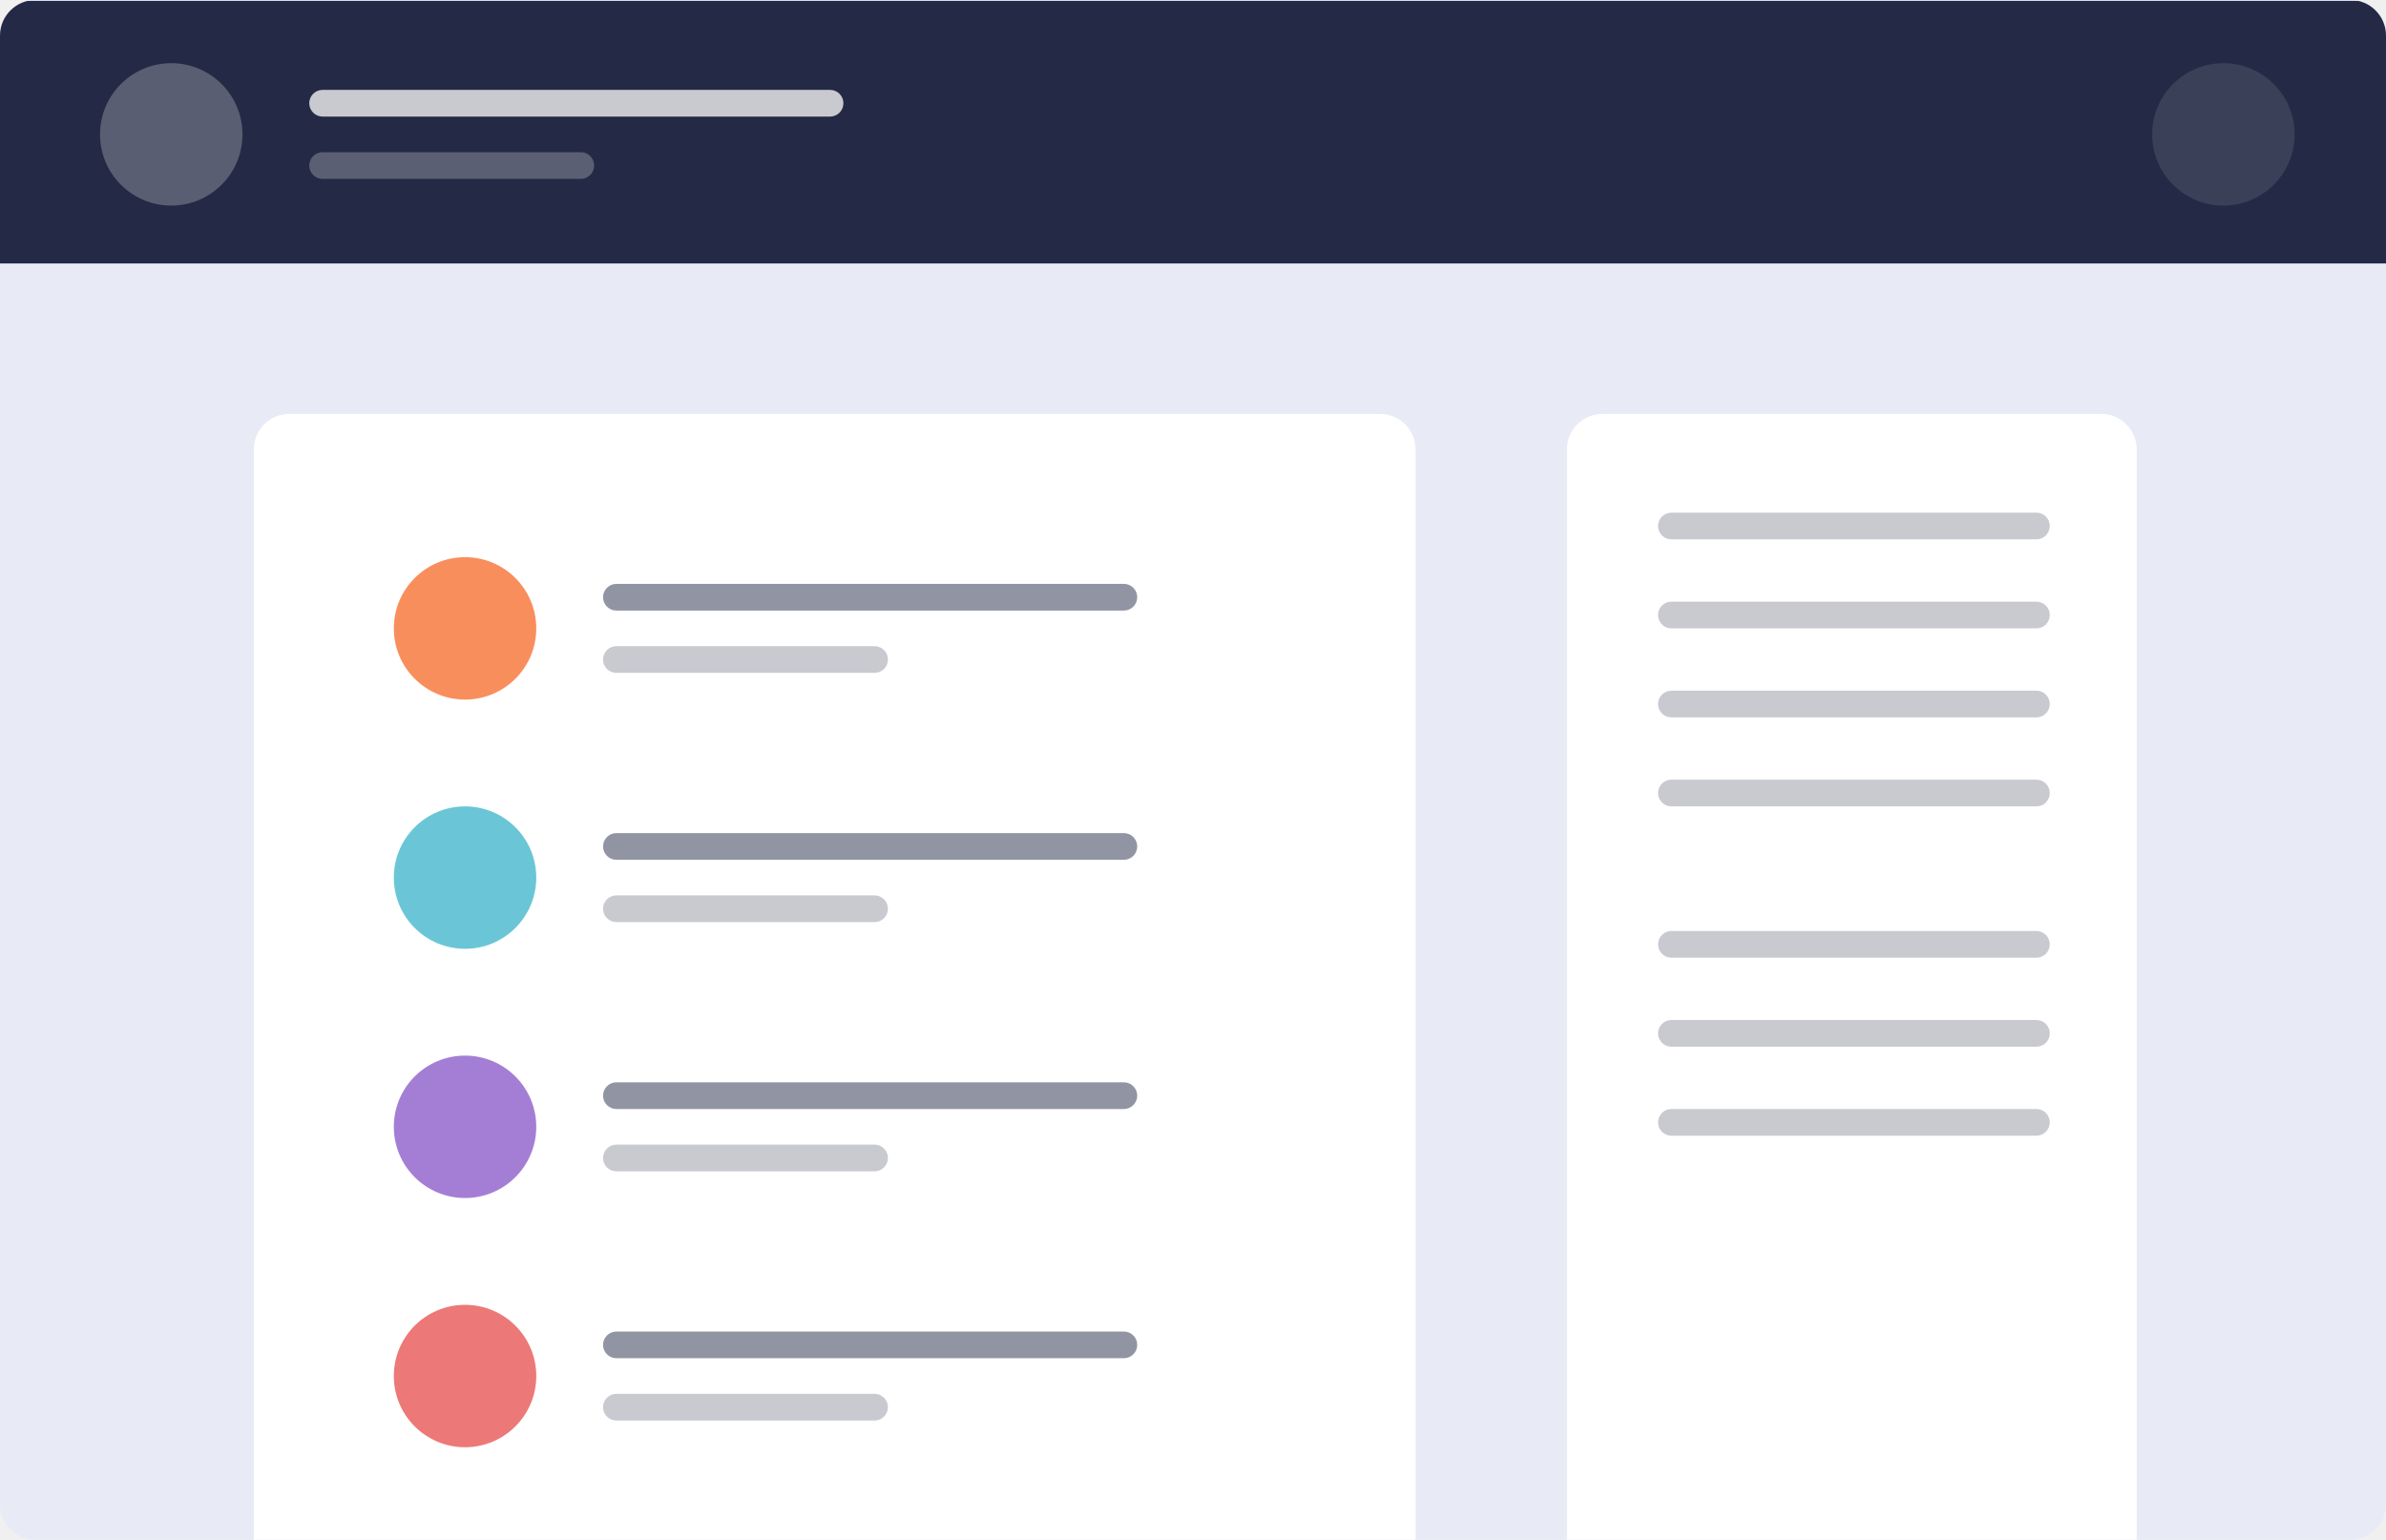
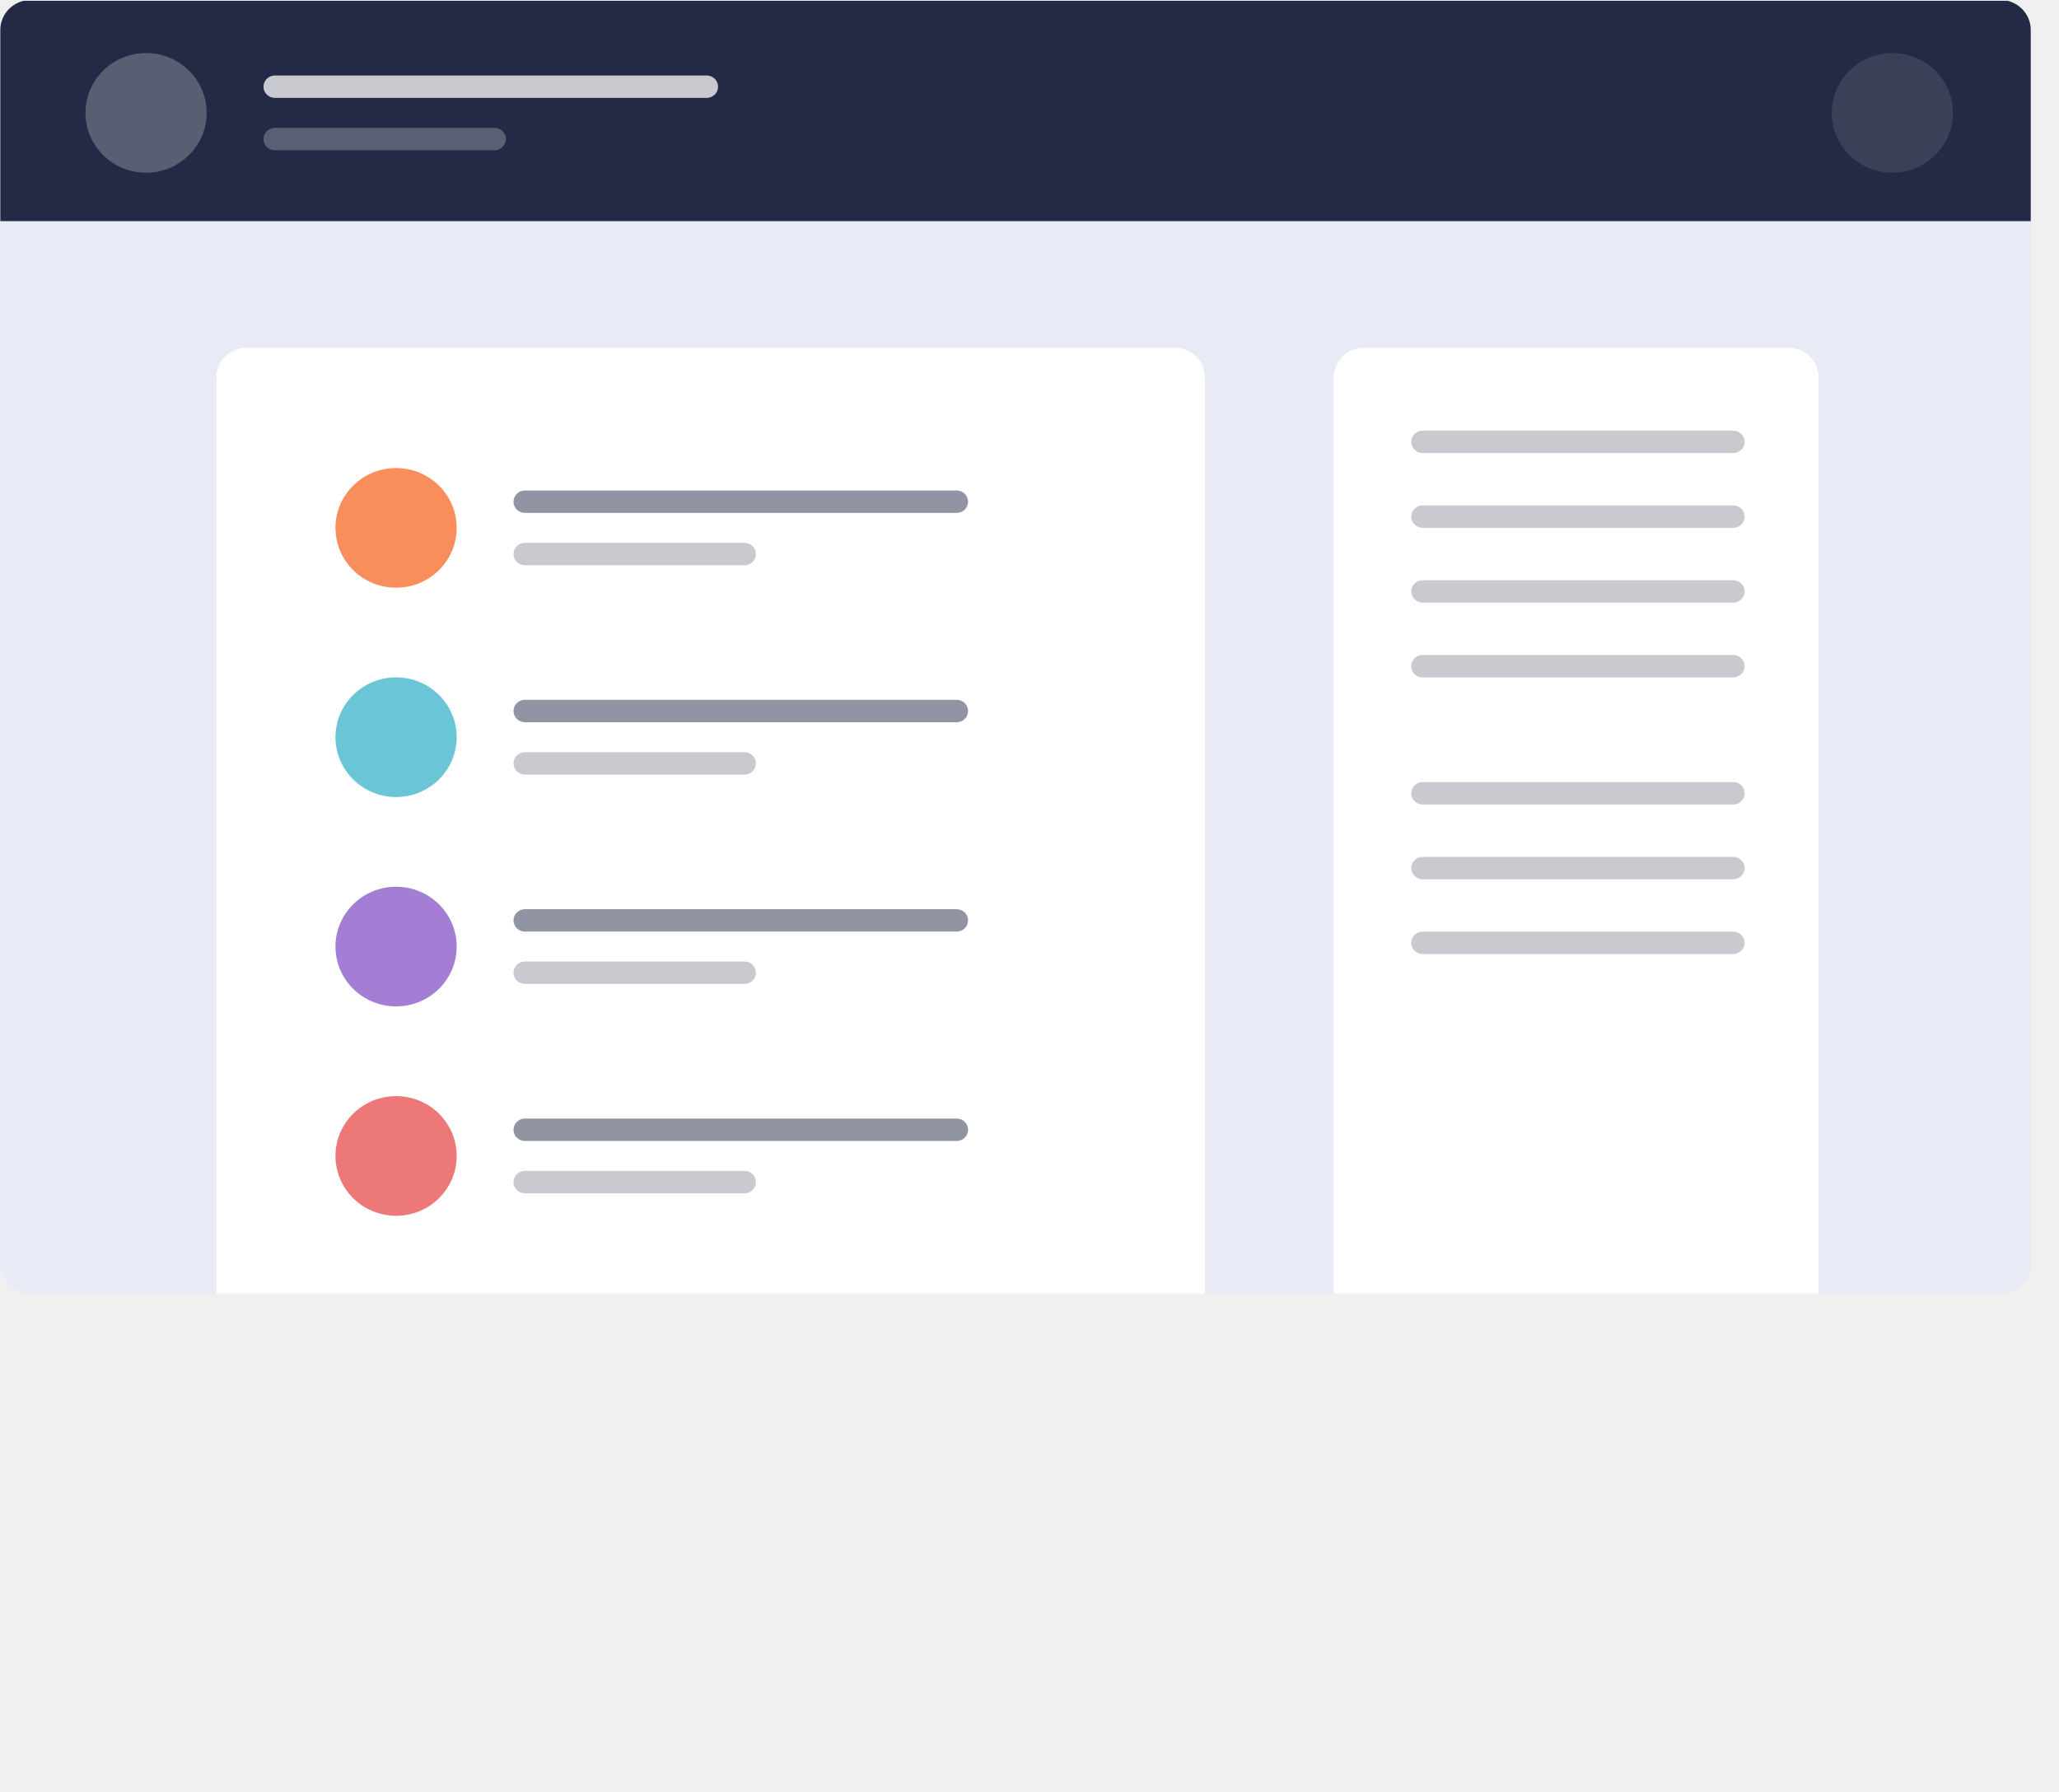
- <svg xmlns="http://www.w3.org/2000/svg" xmlns:xlink="http://www.w3.org/1999/xlink" width="536" height="346">
-   <defs>
-     <rect id="a" width="536" height="346" rx="8" />
-   </defs>
-   <g fill="none" fill-rule="evenodd">
-     <mask id="b" fill="#fff">
-       <use xlink:href="#a" />
+ <svg xmlns="http://www.w3.org/2000/svg" version="1.1" id="Calque_1" x="0px" y="0px" viewBox="0 0 478 416" style="enable-background:new 0 0 478 416;" xml:space="preserve">
+   <style type="text/css">
+ 	.st0{fill:#E8EAF6;}
+ 	.st1{filter:url(#Adobe_OpacityMaskFilter);}
+ 	.st2{fill-rule:evenodd;clip-rule:evenodd;fill:#FFFFFF;}
+ 	.st3{mask:url(#b_1_);}
+ 	.st4{fill-rule:evenodd;clip-rule:evenodd;fill:#242A45;}
+ 	.st5{opacity:0.245;fill-rule:evenodd;clip-rule:evenodd;fill:#FFFFFF;enable-background:new    ;}
+ 	.st6{opacity:0.104;fill-rule:evenodd;clip-rule:evenodd;fill:#FFFFFF;enable-background:new    ;}
+ 	.st7{opacity:0.75;fill-rule:evenodd;clip-rule:evenodd;fill:#FFFFFF;enable-background:new    ;}
+ 	.st8{opacity:0.25;fill-rule:evenodd;clip-rule:evenodd;fill:#FFFFFF;enable-background:new    ;}
+ 	.st9{filter:url(#Adobe_OpacityMaskFilter_1_);}
+ 	.st10{mask:url(#b_2_);}
+ 	.st11{opacity:0.5;fill-rule:evenodd;clip-rule:evenodd;fill:#242A45;enable-background:new    ;}
+ 	.st12{fill-rule:evenodd;clip-rule:evenodd;fill:#F98E5D;}
+ 	.st13{opacity:0.25;fill-rule:evenodd;clip-rule:evenodd;fill:#242A45;enable-background:new    ;}
+ 	.st14{fill-rule:evenodd;clip-rule:evenodd;fill:#6AC6D6;}
+ 	.st15{fill-rule:evenodd;clip-rule:evenodd;fill:#A47ED4;}
+ 	.st16{fill-rule:evenodd;clip-rule:evenodd;fill:#EC7878;}
+ </style>
+   <g>
+     <g>
+       <path class="st0" d="M7.11,0H464.4c3.89,0,7.04,3.11,7.04,6.94v286.43c0,3.83-3.15,6.94-7.04,6.94H7.11    c-3.89,0-7.04-3.11-7.04-6.94V6.94C0.08,3.11,3.23,0,7.11,0z" />
+     </g>
+     <defs>
+       <filter id="Adobe_OpacityMaskFilter" filterUnits="userSpaceOnUse" x="-3.03" y="0.17" width="481.03" height="51.21">
+         <feColorMatrix type="matrix" values="1 0 0 0 0  0 1 0 0 0  0 0 1 0 0  0 0 0 1 0" />
+       </filter>
+     </defs>
+     <mask maskUnits="userSpaceOnUse" x="-3.03" y="0.17" width="481.03" height="51.21" id="b_1_">
+       <g class="st1">
+         <path id="a_1_" class="st2" d="M7.11,0H464.4c3.89,0,7.04,3.11,7.04,6.94v286.43c0,3.83-3.15,6.94-7.04,6.94H7.11     c-3.89,0-7.04-3.11-7.04-6.94V6.94C0.08,3.11,3.23,0,7.11,0z" />
+       </g>
    </mask>
-     <use fill="#E8EAF6" fill-rule="nonzero" xlink:href="#a" />
-     <g mask="url(#b)">
-       <path fill="#242A45" d="M-3.53.197h547v59h-547z" />
-       <g transform="translate(22.47 14.197)" fill="#FFF">
-         <circle cx="16" cy="16" r="16" opacity=".245" />
-         <circle cx="477" cy="16" r="16" opacity=".104" />
+     <g class="st3">
+       <path class="st4" d="M-3.03,0.17H478v51.21H-3.03L-3.03,0.17z" />
+       <g transform="translate(22.47 14.197)">
+         <ellipse class="st5" cx="11.44" cy="12.01" rx="14.07" ry="13.89" />
+         <ellipse class="st6" cx="416.84" cy="12.01" rx="14.07" ry="13.89" />
        <g transform="translate(47 6)">
-           <rect width="120" height="6" opacity=".75" rx="3" />
-           <rect width="64" height="6" y="14" opacity=".25" rx="3" />
+           <path class="st7" d="M-5.66-2.67H94.59c1.46,0,2.64,1.17,2.64,2.6l0,0c0,1.44-1.18,2.6-2.64,2.6H-5.66      c-1.46,0-2.64-1.17-2.64-2.6l0,0C-8.3-1.5-7.12-2.67-5.66-2.67z" />
+           <path class="st8" d="M-5.66,9.48h51c1.46,0,2.64,1.17,2.64,2.6l0,0c0,1.44-1.18,2.6-2.64,2.6h-51c-1.46,0-2.64-1.17-2.64-2.6      l0,0C-8.3,10.65-7.12,9.48-5.66,9.48z" />
        </g>
      </g>
    </g>
-     <g mask="url(#b)">
+     <defs>
+       <filter id="Adobe_OpacityMaskFilter_1_" filterUnits="userSpaceOnUse" x="50.2" y="80.72" width="371.98" height="274.28">
+         <feColorMatrix type="matrix" values="1 0 0 0 0  0 1 0 0 0  0 0 1 0 0  0 0 0 1 0" />
+       </filter>
+     </defs>
+     <mask maskUnits="userSpaceOnUse" x="50.2" y="80.72" width="371.98" height="274.28" id="b_2_">
+       <g class="st9">
+         <path id="a_2_" class="st2" d="M7.11,0H464.4c3.89,0,7.04,3.11,7.04,6.94v286.43c0,3.83-3.15,6.94-7.04,6.94H7.11     c-3.89,0-7.04-3.11-7.04-6.94V6.94C0.08,3.11,3.23,0,7.11,0z" />
+       </g>
+     </mask>
+     <g class="st10">
      <g transform="translate(57 93)">
-         <rect width="261" height="316" fill="#FFF" rx="8" />
-         <rect width="128" height="316" x="295" fill="#FFF" rx="8" />
-         <rect width="120" height="6" x="78.47" y="38.197" fill="#242A45" opacity=".5" rx="3" />
+         <path class="st2" d="M0.24-12.28h215.45c3.89,0,7.04,3.11,7.04,6.94v260.39c0,3.83-3.15,6.94-7.04,6.94H0.24     c-3.89,0-7.04-3.11-7.04-6.94V-5.33C-6.8-9.17-3.65-12.28,0.24-12.28z" />
+         <path class="st2" d="M259.66-12.28h98.49c3.89,0,7.04,3.11,7.04,6.94v260.39c0,3.83-3.15,6.94-7.04,6.94h-98.49     c-3.89,0-7.04-3.11-7.04-6.94V-5.33C252.62-9.17,255.77-12.28,259.66-12.28z" />
+         <path class="st11" d="M64.85,20.88H165.1c1.46,0,2.64,1.17,2.64,2.6l0,0c0,1.44-1.18,2.6-2.64,2.6H64.85     c-1.46,0-2.64-1.17-2.64-2.6l0,0C62.21,22.04,63.39,20.88,64.85,20.88z" />
      </g>
    </g>
    <g transform="translate(88.47 115.197)">
-       <circle cx="16" cy="26" r="16" fill="#F98E5D" />
-       <rect width="88" height="6" x="284" fill="#242A45" opacity=".25" rx="3" />
-       <rect width="88" height="6" x="284" y="20" fill="#242A45" opacity=".25" rx="3" />
-       <rect width="88" height="6" x="284" y="40" fill="#242A45" opacity=".25" rx="3" />
-       <rect width="88" height="6" x="284" y="60" fill="#242A45" opacity=".25" rx="3" />
-       <rect width="88" height="6" x="284" y="94" fill="#242A45" opacity=".25" rx="3" />
-       <rect width="88" height="6" x="284" y="114" fill="#242A45" opacity=".25" rx="3" />
-       <rect width="88" height="6" x="284" y="134" fill="#242A45" opacity=".25" rx="3" />
-       <rect width="64" height="6" x="47" y="30" fill="#242A45" opacity=".25" rx="3" />
+       <ellipse class="st12" cx="3.48" cy="7.36" rx="14.07" ry="13.89" />
+       <path class="st13" d="M241.79-15.21h72.11c1.46,0,2.64,1.17,2.64,2.6l0,0c0,1.44-1.18,2.6-2.64,2.6h-72.11    c-1.46,0-2.64-1.17-2.64-2.6l0,0C239.15-14.04,240.34-15.21,241.79-15.21z" />
+       <path class="st13" d="M241.79,2.15h72.11c1.46,0,2.64,1.17,2.64,2.6l0,0c0,1.44-1.18,2.6-2.64,2.6h-72.11    c-1.46,0-2.64-1.17-2.64-2.6l0,0C239.15,3.32,240.34,2.15,241.79,2.15z" />
+       <path class="st13" d="M241.79,19.51h72.11c1.46,0,2.64,1.17,2.64,2.6l0,0c0,1.44-1.18,2.6-2.64,2.6h-72.11    c-1.46,0-2.64-1.17-2.64-2.6l0,0C239.15,20.68,240.34,19.51,241.79,19.51z" />
+       <path class="st13" d="M241.79,36.87h72.11c1.46,0,2.64,1.17,2.64,2.6l0,0c0,1.44-1.18,2.6-2.64,2.6h-72.11    c-1.46,0-2.64-1.17-2.64-2.6l0,0C239.15,38.03,240.34,36.87,241.79,36.87z" />
+       <path class="st13" d="M241.79,66.38h72.11c1.46,0,2.64,1.17,2.64,2.6l0,0c0,1.44-1.18,2.6-2.64,2.6h-72.11    c-1.46,0-2.64-1.17-2.64-2.6l0,0C239.15,67.55,240.34,66.38,241.79,66.38z" />
+       <path class="st13" d="M241.79,83.74h72.11c1.46,0,2.64,1.17,2.64,2.6l0,0c0,1.44-1.18,2.6-2.64,2.6h-72.11    c-1.46,0-2.64-1.17-2.64-2.6l0,0C239.15,84.91,240.34,83.74,241.79,83.74z" />
+       <path class="st13" d="M241.79,101.1h72.11c1.46,0,2.64,1.17,2.64,2.6l0,0c0,1.44-1.18,2.6-2.64,2.6h-72.11    c-1.46,0-2.64-1.17-2.64-2.6l0,0C239.15,102.26,240.34,101.1,241.79,101.1z" />
+       <path class="st13" d="M33.38,10.83h51c1.46,0,2.64,1.17,2.64,2.6l0,0c0,1.44-1.18,2.6-2.64,2.6h-51c-1.46,0-2.64-1.17-2.64-2.6    l0,0C30.74,12,31.92,10.83,33.38,10.83z" />
    </g>
    <g transform="translate(88.47 181.197)">
-       <circle cx="16" cy="16" r="16" fill="#6AC6D6" />
-       <rect width="120" height="6" x="47" y="6" fill="#242A45" opacity=".5" rx="3" />
-       <rect width="64" height="6" x="47" y="20" fill="#242A45" opacity=".25" rx="3" />
+       <ellipse class="st14" cx="3.48" cy="-10.04" rx="14.07" ry="13.89" />
+       <path class="st11" d="M33.38-18.72h100.25c1.46,0,2.64,1.17,2.64,2.6l0,0c0,1.44-1.18,2.6-2.64,2.6H33.38    c-1.46,0-2.64-1.17-2.64-2.6l0,0C30.74-17.55,31.92-18.72,33.38-18.72z" />
+       <path class="st13" d="M33.38-6.56h51c1.46,0,2.64,1.17,2.64,2.6l0,0c0,1.44-1.18,2.6-2.64,2.6h-51c-1.46,0-2.64-1.17-2.64-2.6l0,0    C30.74-5.4,31.92-6.56,33.38-6.56z" />
    </g>
    <g transform="translate(88.47 237.197)">
-       <circle cx="16" cy="16" r="16" fill="#A47ED4" />
-       <rect width="120" height="6" x="47" y="6" fill="#242A45" opacity=".5" rx="3" />
-       <rect width="64" height="6" x="47" y="20" fill="#242A45" opacity=".25" rx="3" />
+       <ellipse class="st15" cx="3.48" cy="-17.43" rx="14.07" ry="13.89" />
+       <path class="st11" d="M33.38-26.11h100.25c1.46,0,2.64,1.17,2.64,2.6l0,0c0,1.44-1.18,2.6-2.64,2.6H33.38    c-1.46,0-2.64-1.17-2.64-2.6l0,0C30.74-24.94,31.92-26.11,33.38-26.11z" />
+       <path class="st13" d="M33.38-13.96h51c1.46,0,2.64,1.17,2.64,2.6l0,0c0,1.44-1.18,2.6-2.64,2.6h-51c-1.46,0-2.64-1.17-2.64-2.6    l0,0C30.74-12.79,31.92-13.96,33.38-13.96z" />
    </g>
    <g transform="translate(88.47 293.197)">
-       <circle cx="16" cy="16" r="16" fill="#EC7878" />
-       <rect width="120" height="6" x="47" y="6" fill="#242A45" opacity=".5" rx="3" />
-       <rect width="64" height="6" x="47" y="20" fill="#242A45" opacity=".25" rx="3" />
+       <ellipse class="st16" cx="3.48" cy="-24.82" rx="14.07" ry="13.89" />
+       <path class="st11" d="M33.38-33.5h100.25c1.46,0,2.64,1.17,2.64,2.6l0,0c0,1.44-1.18,2.6-2.64,2.6H33.38    c-1.46,0-2.64-1.17-2.64-2.6l0,0C30.74-32.34,31.92-33.5,33.38-33.5z" />
+       <path class="st13" d="M33.38-21.35h51c1.46,0,2.64,1.17,2.64,2.6l0,0c0,1.44-1.18,2.6-2.64,2.6h-51c-1.46,0-2.64-1.17-2.64-2.6    l0,0C30.74-20.19,31.92-21.35,33.38-21.35z" />
    </g>
  </g>
</svg>
